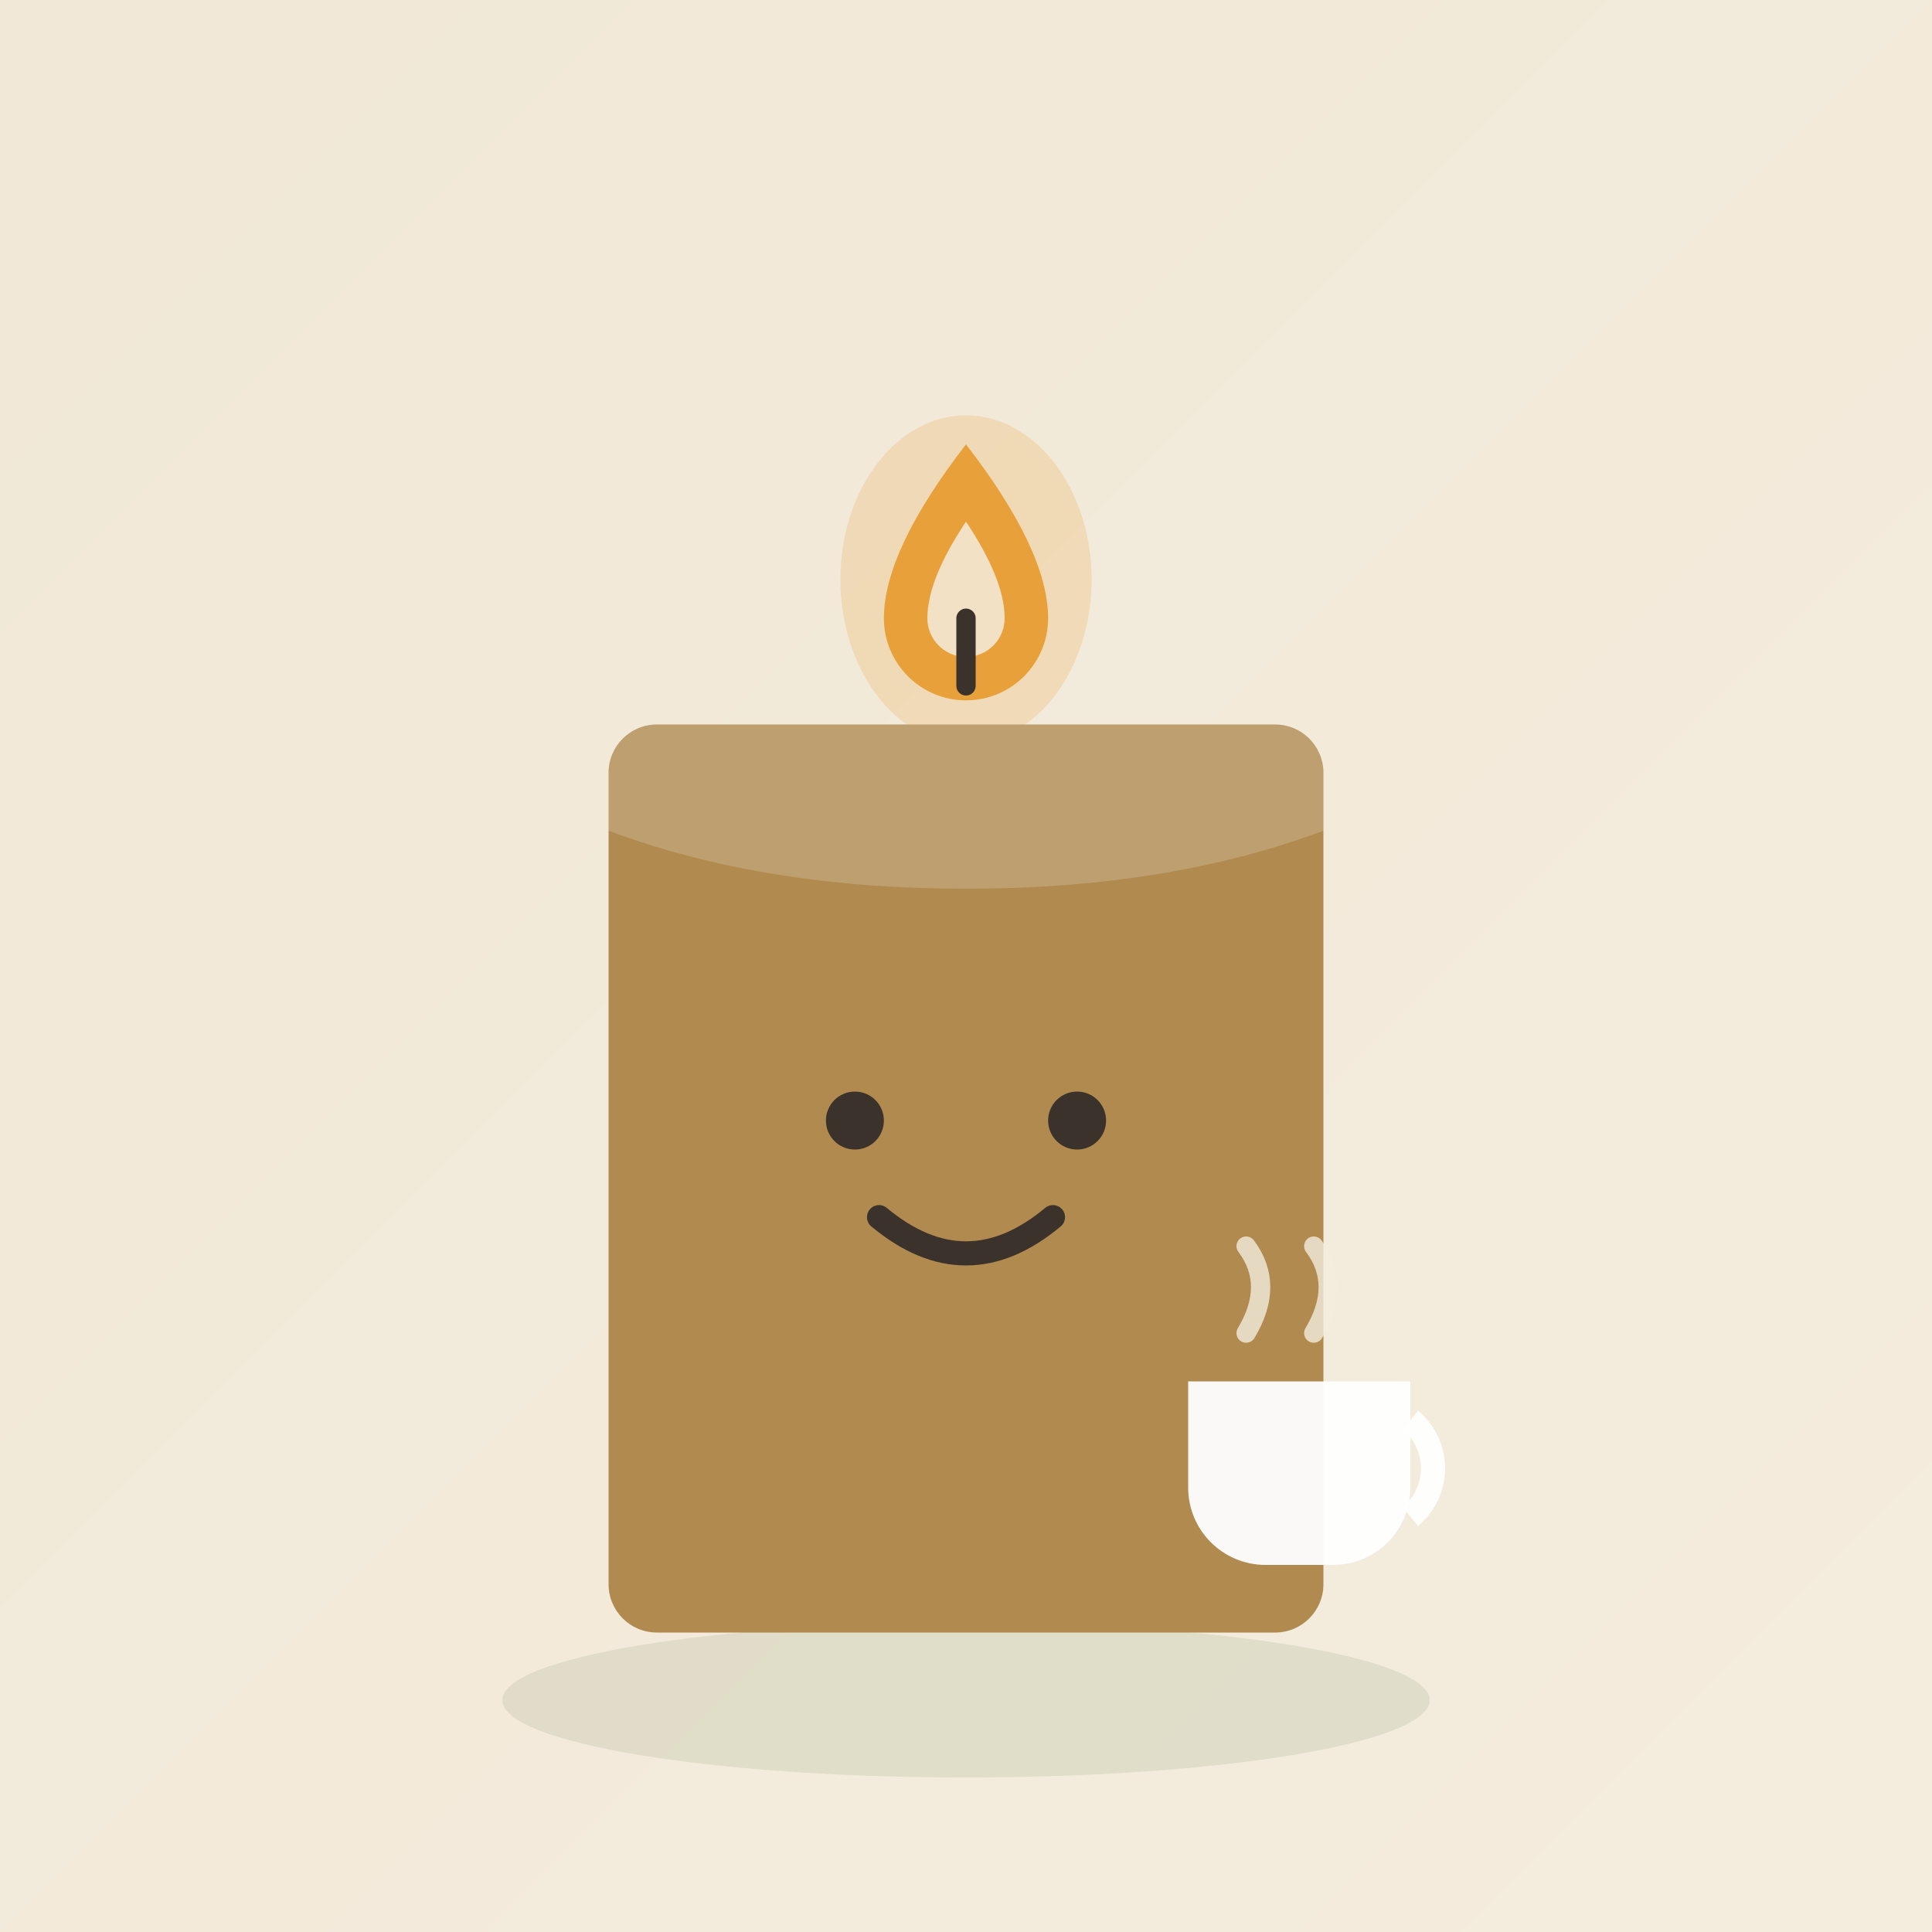
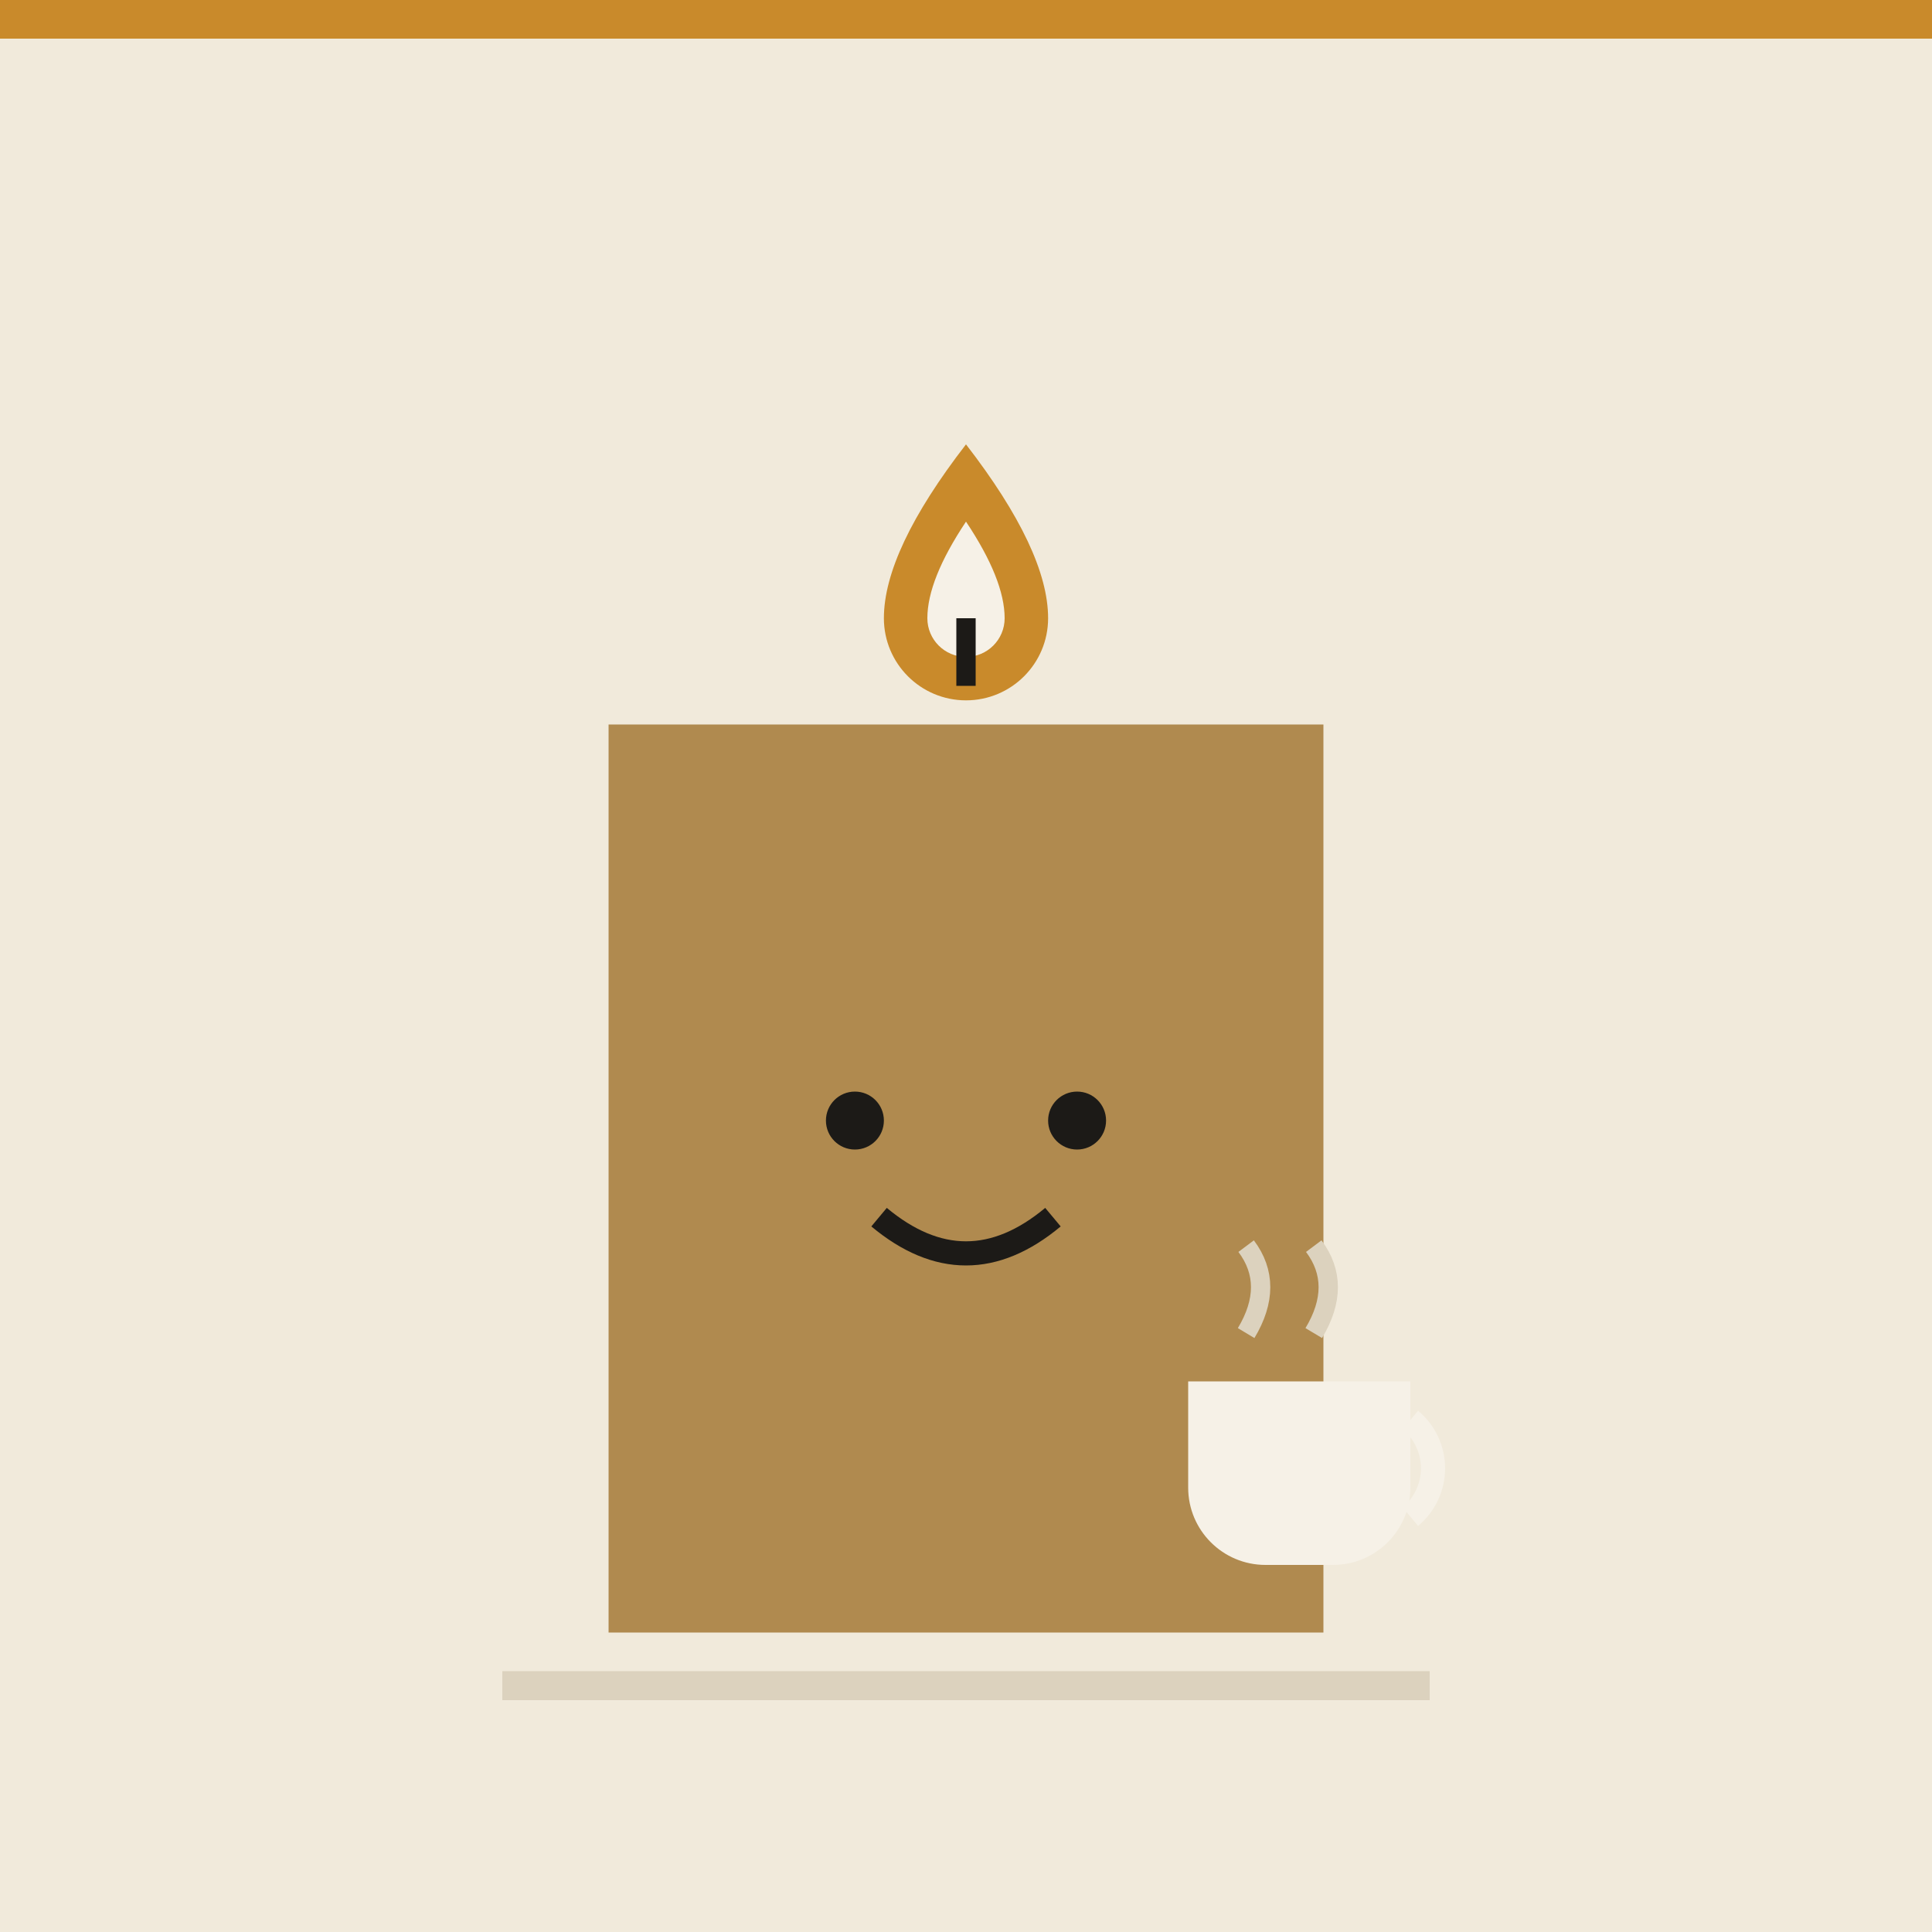
- <svg xmlns="http://www.w3.org/2000/svg" viewBox="0 0 400 400" role="img" aria-label="chai-behen placeholder illustration">
-   <defs>
-     <linearGradient id="bg-chai-behen" x1="0" y1="0" x2="1" y2="1">
-       <stop offset="0" stop-color="#F1E8D7" />
-       <stop offset="1" stop-color="#F4ECDD" />
-     </linearGradient>
-   </defs>
-   <rect width="400" height="400" fill="url(#bg-chai-behen)" />
-   <ellipse cx="200" cy="352" rx="96" ry="16" fill="#8B9A7B" opacity=".18" />
-   <g>
-     <ellipse cx="200" cy="120" rx="26" ry="34" fill="#E8A13A" opacity=".22" />
-     <path d="M200 92 q17 22 17 36 a17 17 0 0 1 -34 0 q0 -14 17 -36 Z" fill="#E8A13A" />
-     <path d="M200 108 q8 12 8 20 a8 8 0 0 1 -16 0 q0 -8 8 -20 Z" fill="#F4ECDD" opacity=".85" />
-   </g>
-   <path d="M200 128 v14" stroke="#3B322C" stroke-width="4" stroke-linecap="round" />
-   <path d="M136 150 h128 a10 10 0 0 1 10 10 v168 a10 10 0 0 1 -10 10 h-128              a10 10 0 0 1 -10 -10 v-168 a10 10 0 0 1 10 -10 Z" fill="#B08A4F" />
-   <path d="M136 150 h128 a10 10 0 0 1 10 10 v12 q-32 12 -74 12 t-74 -12 v-12              a10 10 0 0 1 10 -10 Z" fill="#fff" opacity=".18" />
-   <g fill="#3B322C">
+ <svg xmlns="http://www.w3.org/2000/svg" viewBox="0 0 400 400" role="img" aria-label="chai-behen">
+   <rect width="400" height="400" fill="#F1EADB" />
+   <rect x="0" y="0" width="400" height="8" fill="#C98A2B" />
+   <rect x="104" y="346" width="192" height="6" fill="#DCD2BE" />
+   <path d="M200 92 q17 22 17 36 a17 17 0 0 1 -34 0 q0 -14 17 -36 Z" fill="#C98A2B" />
+   <path d="M200 108 q8 12 8 20 a8 8 0 0 1 -16 0 q0 -8 8 -20 Z" fill="#F6F1E7" />
+   <path d="M200 128 v14" stroke="#1C1A17" stroke-width="4" />
+   <rect x="126" y="150" width="148" height="188" fill="#B08A4F" />
+   <g fill="#1C1A17">
    <circle cx="177" cy="232" r="6" />
    <circle cx="223" cy="232" r="6" />
  </g>
-   <path d="M182 252 q18 15 36 0" stroke="#3B322C" stroke-width="5" fill="none" stroke-linecap="round" />
+   <path d="M182 252 q18 15 36 0" stroke="#1C1A17" stroke-width="5" fill="none" />
  <g transform="translate(272 300)">
-     <path d="M-26 -14 h46 v22 a16 16 0 0 1 -16 16 h-14 a16 16 0 0 1 -16 -16 Z" fill="#fff" opacity=".95" />
-     <path d="M20 -6 a13 13 0 0 1 0 20" stroke="#fff" stroke-width="5" fill="none" opacity=".95" />
-     <path d="M-14 -24 q6 -10 0 -18 M0 -24 q6 -10 0 -18" stroke="#F4ECDD" stroke-width="4" fill="none" opacity=".8" stroke-linecap="round" />
+     <path d="M-26 -14 h46 v22 a16 16 0 0 1 -16 16 h-14 a16 16 0 0 1 -16 -16 Z" fill="#F6F1E7" />
+     <path d="M20 -6 a13 13 0 0 1 0 20" stroke="#F6F1E7" stroke-width="5" fill="none" />
+     <path d="M-14 -24 q6 -10 0 -18 M0 -24 q6 -10 0 -18" stroke="#DCD2BE" stroke-width="4" fill="none" />
  </g>
</svg>
